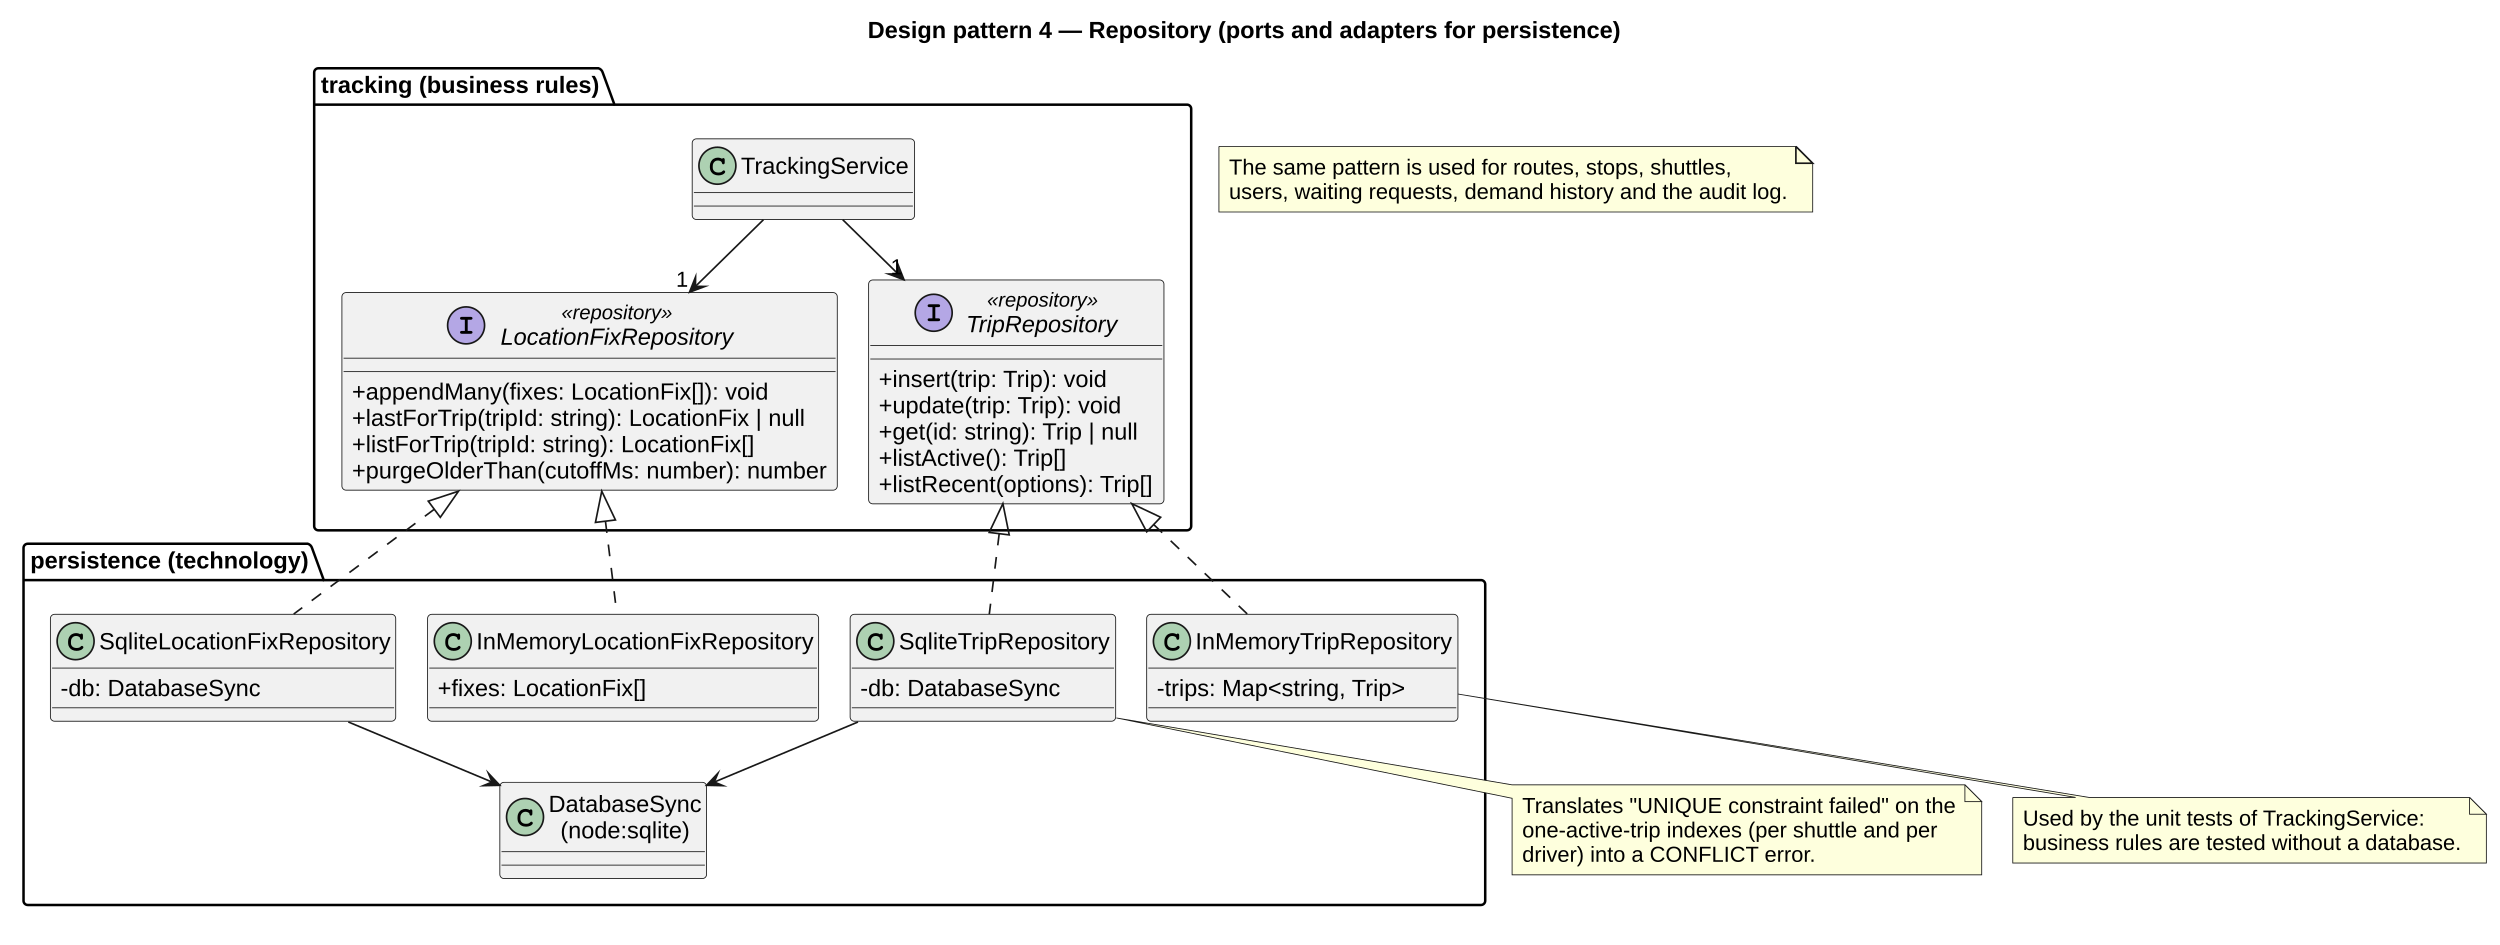
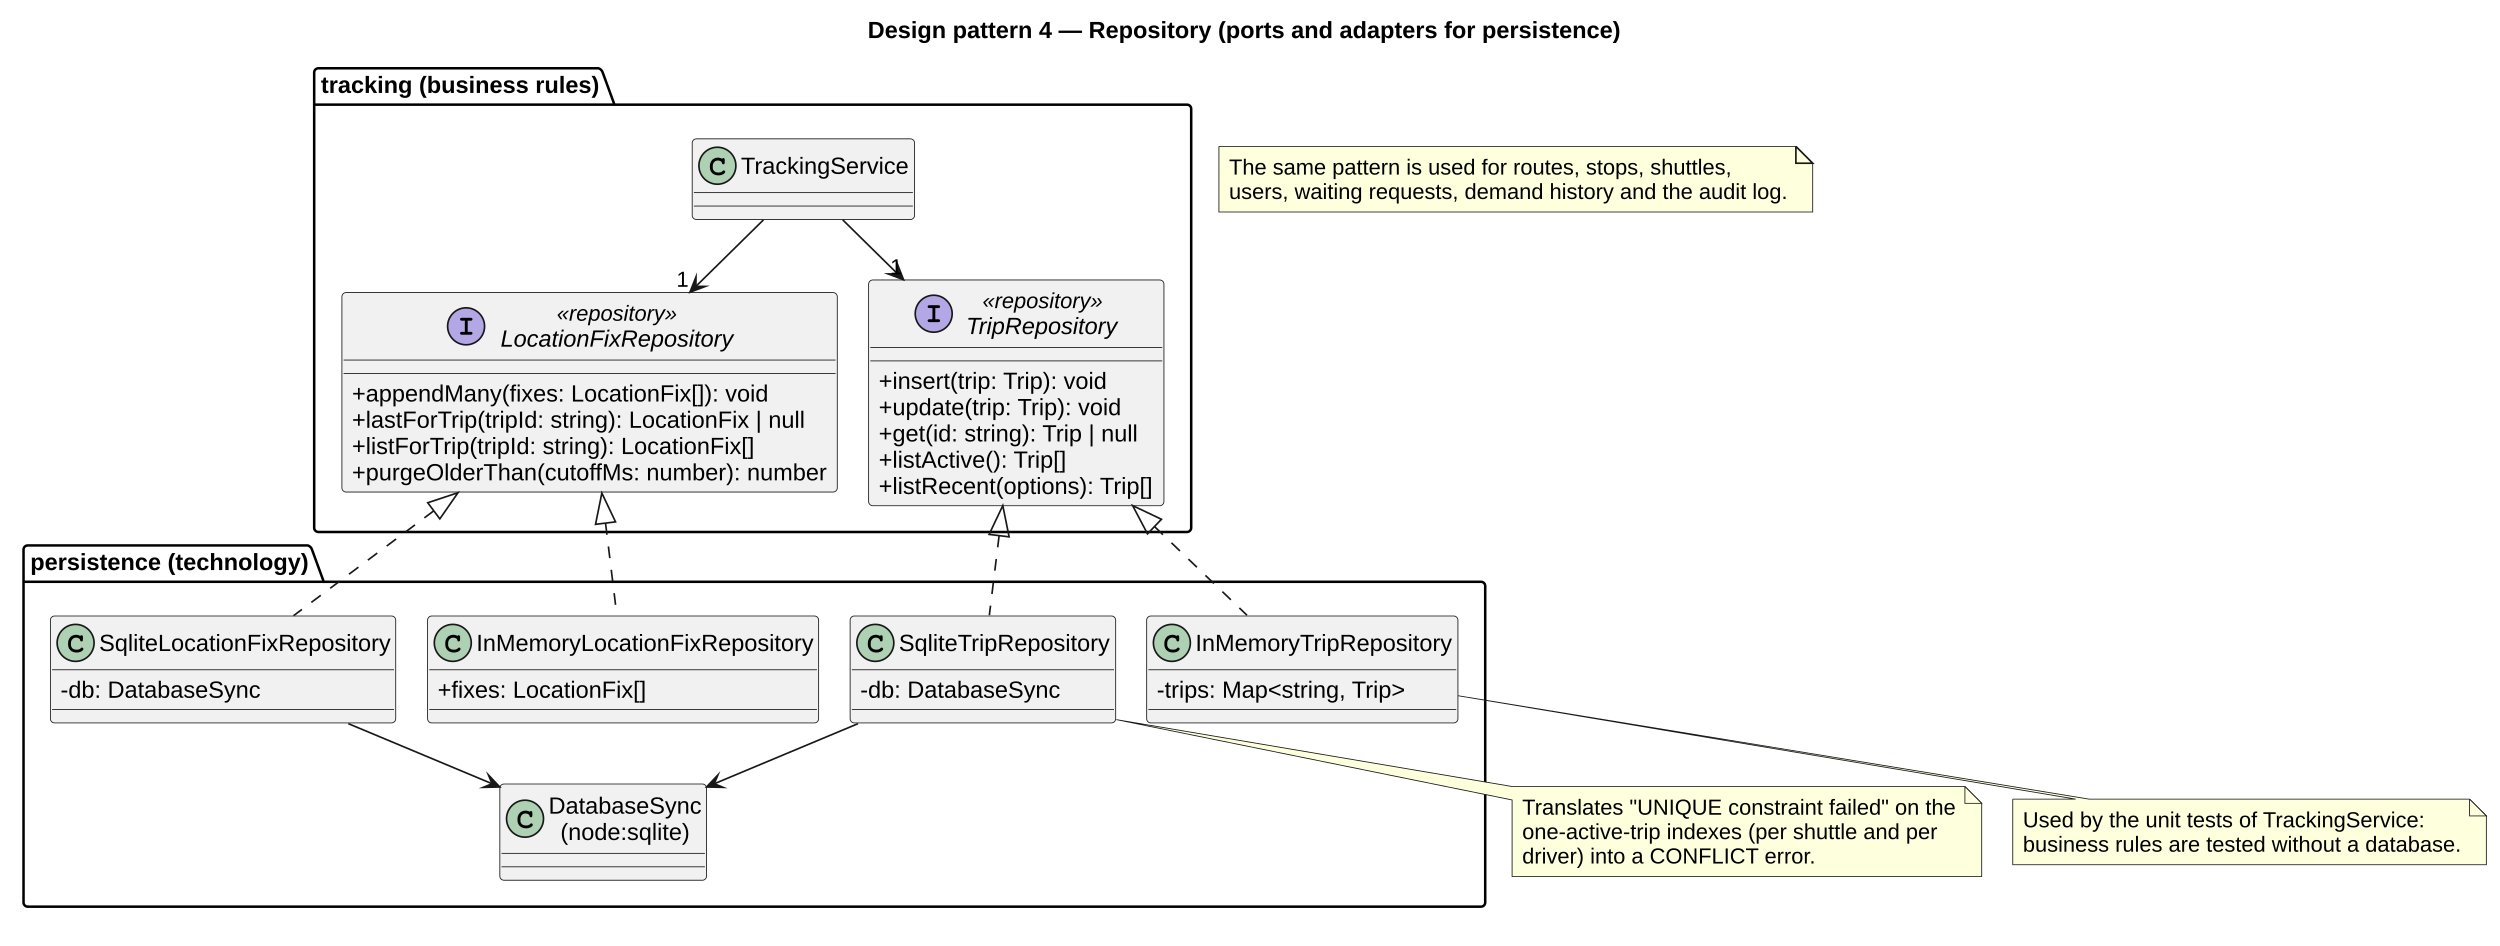
- <svg xmlns="http://www.w3.org/2000/svg" version="1.1" data-diagram-type="CLASS" style="width:1488px;height:562px;background:#FFFFFF;" width="1488px" height="562px" viewBox="0 0 1488 562" zoomAndPan="magnify" preserveAspectRatio="none" contentStyleType="text/css">
+ <svg xmlns="http://www.w3.org/2000/svg" version="1.1" data-diagram-type="CLASS" style="width:1488px;height:563px;background:#FFFFFF;" width="1488px" height="563px" viewBox="0 0 1488 563" zoomAndPan="magnify" preserveAspectRatio="none" contentStyleType="text/css">
  <defs />
  <g font-family="sans-serif" lengthAdjust="spacing">
-     <g class="title" data-source-line="5">
+     <g class="title" data-source-line="6">
      <text x="516.452" y="22.674" fill="#000" font-size="14" textLength="448.096" font-weight="700" font-family="Arial">Design pattern 4 — Repository (ports and adapters for persistence)</text>
    </g>
-     <g class="cluster" data-qualified-name="tracking .business rules." id="ent0001" data-source-line="7">
-       <path d="M189.5,40.641 L356.217,40.641 A3.75,3.75 0 0 1 358.717,43.141 L365.717,62.281 L706.5,62.281 A2.5,2.5 0 0 1 709,64.781 L709,313.141 A2.5,2.5 0 0 1 706.5,315.641 L189.5,315.641 A2.5,2.5 0 0 1 187,313.141 L187,43.141 A2.5,2.5 0 0 1 189.5,40.641" style="stroke:#000;stroke-width:1.5;" fill="none" />
+     <g class="cluster" data-qualified-name="tracking .business rules." id="ent0001" data-source-line="8">
+       <path d="M189.5,40.641 L356.217,40.641 A3.75,3.75 0 0 1 358.717,43.141 L365.717,62.281 L706.5,62.281 A2.5,2.5 0 0 1 709,64.781 L709,314.141 A2.5,2.5 0 0 1 706.5,316.641 L189.5,316.641 A2.5,2.5 0 0 1 187,314.141 L187,43.141 A2.5,2.5 0 0 1 189.5,40.641" style="stroke:#000;stroke-width:1.5;" fill="none" />
      <line x1="187" y1="62.281" x2="365.717" y2="62.281" style="stroke:#000;stroke-width:1.5;" />
      <text x="191" y="55.314" fill="#000" font-size="14" textLength="165.717" font-weight="700" font-family="Arial">tracking (business rules)</text>
    </g>
-     <g class="cluster" data-qualified-name="persistence .technology." id="ent0005" data-source-line="24">
-       <path d="M16.5,323.641 L183.203,323.641 A3.75,3.75 0 0 1 185.703,326.141 L192.703,345.281 L881.5,345.281 A2.5,2.5 0 0 1 884,347.781 L884,536.141 A2.5,2.5 0 0 1 881.5,538.641 L16.5,538.641 A2.5,2.5 0 0 1 14,536.141 L14,326.141 A2.5,2.5 0 0 1 16.5,323.641" style="stroke:#000;stroke-width:1.5;" fill="none" />
-       <line x1="14" y1="345.281" x2="192.703" y2="345.281" style="stroke:#000;stroke-width:1.5;" />
-       <text x="18" y="338.314" fill="#000" font-size="14" textLength="165.703" font-weight="700" font-family="Arial">persistence (technology)</text>
+     <g class="cluster" data-qualified-name="persistence .technology." id="ent0005" data-source-line="25">
+       <path d="M16.5,324.641 L183.203,324.641 A3.75,3.75 0 0 1 185.703,327.141 L192.703,346.281 L881.5,346.281 A2.5,2.5 0 0 1 884,348.781 L884,537.141 A2.5,2.5 0 0 1 881.5,539.641 L16.5,539.641 A2.5,2.5 0 0 1 14,537.141 L14,327.141 A2.5,2.5 0 0 1 16.5,324.641" style="stroke:#000;stroke-width:1.5;" fill="none" />
+       <line x1="14" y1="346.281" x2="192.703" y2="346.281" style="stroke:#000;stroke-width:1.5;" />
+       <text x="18" y="339.314" fill="#000" font-size="14" textLength="165.703" font-weight="700" font-family="Arial">persistence (technology)</text>
    </g>
-     <g class="entity" data-qualified-name="GMN19" id="ent0020" data-source-line="50">
-       <path d="M1198,474.641 L1198,513.688 A0,0 0 0 0 1198,513.688 L1479.882,513.688 A0,0 0 0 0 1479.882,513.688 L1479.882,484.641 L1469.882,474.641 L1243.405,474.641 L867.583,413.057 L1235.405,474.641 L1198,474.641 A0,0 0 0 0 1198,474.641" style="stroke:#181818;stroke-width:0.5;" fill="#FEFFDD" />
-       <path d="M1469.882,474.641 L1469.882,484.641 L1479.882,484.641 L1469.882,474.641" style="stroke:#181818;stroke-width:0.5;" fill="#FEFFDD" />
-       <text x="1204" y="491.409" fill="#000" font-size="13" textLength="239.884" font-family="Arial">Used by the unit tests of TrackingService:</text>
-       <text x="1204" y="505.933" fill="#000" font-size="13" textLength="260.882" font-family="Arial">business rules are tested without a database.</text>
+     <g class="entity" data-qualified-name="GMN19" id="ent0020" data-source-line="51">
+       <path d="M1198,475.641 L1198,514.688 A0,0 0 0 0 1198,514.688 L1479.882,514.688 A0,0 0 0 0 1479.882,514.688 L1479.882,485.641 L1469.882,475.641 L1243.405,475.641 L867.583,414.057 L1235.405,475.641 L1198,475.641 A0,0 0 0 0 1198,475.641" style="stroke:#181818;stroke-width:0.5;" fill="#FEFFDD" />
+       <path d="M1469.882,475.641 L1469.882,485.641 L1479.882,485.641 L1469.882,475.641" style="stroke:#181818;stroke-width:0.5;" fill="#FEFFDD" />
+       <text x="1204" y="492.409" fill="#000" font-size="13" textLength="239.884" font-family="Arial">Used by the unit tests of TrackingService:</text>
+       <text x="1204" y="506.933" fill="#000" font-size="13" textLength="260.882" font-family="Arial">business rules are tested without a database.</text>
    </g>
-     <g class="entity" data-qualified-name="GMN22" id="ent0023" data-source-line="54">
-       <path d="M900,467.141 L900,467.141 L664.435,427.315 L900,475.141 L900,520.711 A0,0 0 0 0 900,520.711 L1179.508,520.711 A0,0 0 0 0 1179.508,520.711 L1179.508,477.141 L1169.508,467.141 L900,467.141 A0,0 0 0 0 900,467.141" style="stroke:#181818;stroke-width:0.5;" fill="#FEFFDD" />
-       <path d="M1169.508,467.141 L1169.508,477.141 L1179.508,477.141 L1169.508,467.141" style="stroke:#181818;stroke-width:0.5;" fill="#FEFFDD" />
-       <text x="906" y="483.909" fill="#000" font-size="13" textLength="258.508" font-family="Arial">Translates "UNIQUE constraint failed" on the</text>
-       <text x="906" y="498.433" fill="#000" font-size="13" textLength="247.133" font-family="Arial">one-active-trip indexes (per shuttle and per</text>
-       <text x="906" y="512.956" fill="#000" font-size="13" textLength="175.532" font-family="Arial">driver) into a CONFLICT error.</text>
+     <g class="entity" data-qualified-name="GMN22" id="ent0023" data-source-line="55">
+       <path d="M900,468.141 L900,468.141 L664.435,428.315 L900,476.141 L900,521.711 A0,0 0 0 0 900,521.711 L1179.508,521.711 A0,0 0 0 0 1179.508,521.711 L1179.508,478.141 L1169.508,468.141 L900,468.141 A0,0 0 0 0 900,468.141" style="stroke:#181818;stroke-width:0.5;" fill="#FEFFDD" />
+       <path d="M1169.508,468.141 L1169.508,478.141 L1179.508,478.141 L1169.508,468.141" style="stroke:#181818;stroke-width:0.5;" fill="#FEFFDD" />
+       <text x="906" y="484.909" fill="#000" font-size="13" textLength="258.508" font-family="Arial">Translates "UNIQUE constraint failed" on the</text>
+       <text x="906" y="499.433" fill="#000" font-size="13" textLength="247.133" font-family="Arial">one-active-trip indexes (per shuttle and per</text>
+       <text x="906" y="513.956" fill="#000" font-size="13" textLength="175.532" font-family="Arial">driver) into a CONFLICT error.</text>
    </g>
-     <g class="entity" data-qualified-name="N1" id="ent0025" data-source-line="58">
+     <g class="entity" data-qualified-name="N1" id="ent0025" data-source-line="59">
      <path d="M725.5,87.141 L725.5,126.188 L1078.914,126.188 L1078.914,97.141 L1068.914,87.141 L725.5,87.141" style="stroke:#181818;stroke-width:0.5;" fill="#FEFFDD" />
      <path d="M1068.914,87.141 L1068.914,97.141 L1078.914,97.141 L1068.914,87.141" style="stroke:#181818;stroke-width:1;" fill="#FEFFDD" />
      <text x="731.5" y="103.909" fill="#000" font-size="13" textLength="299.146" font-family="Arial">The same pattern is used for routes, stops, shuttles,</text>
      <text x="731.5" y="118.433" fill="#000" font-size="13" textLength="332.414" font-family="Arial">users, waiting requests, demand history and the audit log.</text>
    </g>
-     <g class="entity" data-qualified-name="tracking .business rules..TrackingService" id="ent0002" data-source-line="8">
+     <g class="entity" data-qualified-name="tracking .business rules..TrackingService" id="ent0002" data-source-line="9">
      <rect x="412" y="82.641" width="132.365" height="48" fill="#F1F1F1" style="stroke:#181818;stroke-width:0.5;" rx="2.5" ry="2.5" />
      <ellipse cx="427" cy="98.641" rx="11" ry="11" fill="#ADD1B2" style="stroke:#181818;stroke-width:1;" />
      <path d="M429.766,94.516 Q429.922,94.297 430.109,94.188 Q430.297,94.078 430.516,94.078 Q430.891,94.078 431.125,94.344 Q431.359,94.594 431.359,95.203 L431.359,96.656 Q431.359,97.266 431.125,97.531 Q430.891,97.797 430.516,97.797 Q430.172,97.797 429.969,97.594 Q429.766,97.406 429.656,96.891 Q429.609,96.531 429.422,96.344 Q429.094,95.969 428.484,95.75 Q427.875,95.531 427.25,95.531 Q426.484,95.531 425.844,95.859 Q425.219,96.188 424.719,96.938 Q424.234,97.688 424.234,98.719 L424.234,99.813 Q424.234,101.047 425.125,101.875 Q426.016,102.688 427.609,102.688 Q428.547,102.688 429.203,102.438 Q429.594,102.281 430.016,101.844 Q430.281,101.578 430.422,101.5 Q430.578,101.422 430.781,101.422 Q431.109,101.422 431.359,101.688 Q431.625,101.938 431.625,102.281 Q431.625,102.625 431.281,103.031 Q430.781,103.609 429.984,103.938 Q428.906,104.391 427.609,104.391 Q426.094,104.391 424.891,103.766 Q423.906,103.266 423.219,102.203 Q422.531,101.125 422.531,99.844 L422.531,98.688 Q422.531,97.359 423.141,96.219 Q423.766,95.063 424.859,94.453 Q425.953,93.828 427.188,93.828 Q427.922,93.828 428.563,94 Q429.219,94.156 429.766,94.516 Z " fill="#000" />
      <text x="441" y="103.494" fill="#000" font-size="14" textLength="100.365" font-family="Arial">TrackingService</text>
      <line x1="413" y1="114.641" x2="543.365" y2="114.641" style="stroke:#181818;stroke-width:0.5;" />
      <line x1="413" y1="122.641" x2="543.365" y2="122.641" style="stroke:#181818;stroke-width:0.5;" />
    </g>
-     <g class="entity" data-qualified-name="tracking .business rules..TripRepository" id="ent0003" data-source-line="9">
-       <rect x="517" y="166.641" width="175.782" height="133.25" fill="#F1F1F1" style="stroke:#181818;stroke-width:0.5;" rx="2.5" ry="2.5" />
-       <ellipse cx="555.74" cy="186.164" rx="11" ry="11" fill="#B4A7E5" style="stroke:#181818;stroke-width:1;" />
-       <path d="M556.693,182.805 L556.693,189.461 L558.412,189.461 Q559.021,189.461 559.287,189.695 Q559.552,189.93 559.552,190.32 Q559.552,190.695 559.287,190.93 Q559.021,191.164 558.412,191.164 L553.271,191.164 Q552.662,191.164 552.396,190.93 Q552.13,190.695 552.13,190.305 Q552.13,189.93 552.396,189.695 Q552.662,189.461 553.271,189.461 L554.99,189.461 L554.99,182.805 L553.271,182.805 Q552.662,182.805 552.396,182.57 Q552.13,182.336 552.13,181.945 Q552.13,181.57 552.396,181.336 Q552.662,181.102 553.271,181.102 L558.412,181.102 Q559.021,181.102 559.287,181.336 Q559.552,181.57 559.552,181.945 Q559.552,182.336 559.287,182.57 Q559.021,182.805 558.412,182.805 L556.693,182.805 Z " fill="#000" />
-       <text x="587.511" y="182.504" fill="#000" font-size="12" textLength="66.035" font-style="italic" font-family="Arial">«repository»</text>
-       <text x="575.015" y="197.721" fill="#000" font-size="14" textLength="91.027" font-style="italic" font-family="Arial">TripRepository</text>
-       <line x1="518" y1="205.688" x2="691.782" y2="205.688" style="stroke:#181818;stroke-width:0.5;" />
-       <line x1="518" y1="213.688" x2="691.782" y2="213.688" style="stroke:#181818;stroke-width:0.5;" />
-       <text x="523" y="230.361" fill="#000" font-size="14" textLength="136.534" font-family="Arial">+insert(trip: Trip): void</text>
-       <text x="523" y="246.002" fill="#000" font-size="14" textLength="145.12" font-family="Arial">+update(trip: Trip): void</text>
-       <text x="523" y="261.643" fill="#000" font-size="14" textLength="154.971" font-family="Arial">+get(id: string): Trip | null</text>
-       <text x="523" y="277.283" fill="#000" font-size="14" textLength="112.403" font-family="Arial">+listActive(): Trip[]</text>
-       <text x="523" y="292.924" fill="#000" font-size="14" textLength="163.782" font-family="Arial">+listRecent(options): Trip[]</text>
+     <g class="entity" data-qualified-name="tracking .business rules..TripRepository" id="ent0003" data-source-line="10">
+       <rect x="517" y="166.641" width="175.782" height="134.367" fill="#F1F1F1" style="stroke:#181818;stroke-width:0.5;" rx="2.5" ry="2.5" />
+       <ellipse cx="555.74" cy="186.723" rx="11" ry="11" fill="#B4A7E5" style="stroke:#181818;stroke-width:1;" />
+       <path d="M556.693,183.363 L556.693,190.02 L558.412,190.02 Q559.021,190.02 559.287,190.254 Q559.552,190.488 559.552,190.879 Q559.552,191.254 559.287,191.488 Q559.021,191.723 558.412,191.723 L553.271,191.723 Q552.662,191.723 552.396,191.488 Q552.13,191.254 552.13,190.863 Q552.13,190.488 552.396,190.254 Q552.662,190.02 553.271,190.02 L554.99,190.02 L554.99,183.363 L553.271,183.363 Q552.662,183.363 552.396,183.129 Q552.13,182.895 552.13,182.504 Q552.13,182.129 552.396,181.895 Q552.662,181.66 553.271,181.66 L558.412,181.66 Q559.021,181.66 559.287,181.895 Q559.552,182.129 559.552,182.504 Q559.552,182.895 559.287,183.129 Q559.021,183.363 558.412,183.363 L556.693,183.363 Z " fill="#000" />
+       <text x="584.76" y="183.409" fill="#000" font-size="13" textLength="71.538" font-style="italic" font-family="Arial">«repository»</text>
+       <text x="575.015" y="198.838" fill="#000" font-size="14" textLength="91.027" font-style="italic" font-family="Arial">TripRepository</text>
+       <line x1="518" y1="206.805" x2="691.782" y2="206.805" style="stroke:#181818;stroke-width:0.5;" />
+       <line x1="518" y1="214.805" x2="691.782" y2="214.805" style="stroke:#181818;stroke-width:0.5;" />
+       <text x="523" y="231.479" fill="#000" font-size="14" textLength="136.534" font-family="Arial">+insert(trip: Trip): void</text>
+       <text x="523" y="247.119" fill="#000" font-size="14" textLength="145.12" font-family="Arial">+update(trip: Trip): void</text>
+       <text x="523" y="262.76" fill="#000" font-size="14" textLength="154.971" font-family="Arial">+get(id: string): Trip | null</text>
+       <text x="523" y="278.4" fill="#000" font-size="14" textLength="112.403" font-family="Arial">+listActive(): Trip[]</text>
+       <text x="523" y="294.041" fill="#000" font-size="14" textLength="163.782" font-family="Arial">+listRecent(options): Trip[]</text>
    </g>
-     <g class="entity" data-qualified-name="tracking .business rules..LocationFixRepository" id="ent0004" data-source-line="16">
-       <rect x="203.5" y="174.141" width="294.851" height="117.609" fill="#F1F1F1" style="stroke:#181818;stroke-width:0.5;" rx="2.5" ry="2.5" />
-       <ellipse cx="277.42" cy="193.664" rx="11" ry="11" fill="#B4A7E5" style="stroke:#181818;stroke-width:1;" />
-       <path d="M278.374,190.305 L278.374,196.961 L280.092,196.961 Q280.702,196.961 280.967,197.195 Q281.233,197.43 281.233,197.82 Q281.233,198.195 280.967,198.43 Q280.702,198.664 280.092,198.664 L274.952,198.664 Q274.342,198.664 274.077,198.43 Q273.811,198.195 273.811,197.805 Q273.811,197.43 274.077,197.195 Q274.342,196.961 274.952,196.961 L276.67,196.961 L276.67,190.305 L274.952,190.305 Q274.342,190.305 274.077,190.07 Q273.811,189.836 273.811,189.445 Q273.811,189.07 274.077,188.836 Q274.342,188.602 274.952,188.602 L280.092,188.602 Q280.702,188.602 280.967,188.836 Q281.233,189.07 281.233,189.445 Q281.233,189.836 280.967,190.07 Q280.702,190.305 280.092,190.305 L278.374,190.305 Z " fill="#000" />
-       <text x="334.158" y="190.004" fill="#000" font-size="12" textLength="66.035" font-style="italic" font-family="Arial">«repository»</text>
-       <text x="297.92" y="205.221" fill="#000" font-size="14" textLength="138.51" font-style="italic" font-family="Arial">LocationFixRepository</text>
-       <line x1="204.5" y1="213.188" x2="497.351" y2="213.188" style="stroke:#181818;stroke-width:0.5;" />
-       <line x1="204.5" y1="221.188" x2="497.351" y2="221.188" style="stroke:#181818;stroke-width:0.5;" />
-       <text x="209.5" y="237.861" fill="#000" font-size="14" textLength="247.851" font-family="Arial">+appendMany(fixes: LocationFix[]): void</text>
-       <text x="209.5" y="253.502" fill="#000" font-size="14" textLength="270.115" font-family="Arial">+lastForTrip(tripId: string): LocationFix | null</text>
-       <text x="209.5" y="269.143" fill="#000" font-size="14" textLength="240.01" font-family="Arial">+listForTrip(tripId: string): LocationFix[]</text>
-       <text x="209.5" y="284.783" fill="#000" font-size="14" textLength="282.851" font-family="Arial">+purgeOlderThan(cutoffMs: number): number</text>
+     <g class="entity" data-qualified-name="tracking .business rules..LocationFixRepository" id="ent0004" data-source-line="17">
+       <rect x="203.5" y="174.141" width="294.851" height="118.727" fill="#F1F1F1" style="stroke:#181818;stroke-width:0.5;" rx="2.5" ry="2.5" />
+       <ellipse cx="277.42" cy="194.223" rx="11" ry="11" fill="#B4A7E5" style="stroke:#181818;stroke-width:1;" />
+       <path d="M278.374,190.863 L278.374,197.52 L280.092,197.52 Q280.702,197.52 280.967,197.754 Q281.233,197.988 281.233,198.379 Q281.233,198.754 280.967,198.988 Q280.702,199.223 280.092,199.223 L274.952,199.223 Q274.342,199.223 274.077,198.988 Q273.811,198.754 273.811,198.363 Q273.811,197.988 274.077,197.754 Q274.342,197.52 274.952,197.52 L276.67,197.52 L276.67,190.863 L274.952,190.863 Q274.342,190.863 274.077,190.629 Q273.811,190.395 273.811,190.004 Q273.811,189.629 274.077,189.395 Q274.342,189.16 274.952,189.16 L280.092,189.16 Q280.702,189.16 280.967,189.395 Q281.233,189.629 281.233,190.004 Q281.233,190.395 280.967,190.629 Q280.702,190.863 280.092,190.863 L278.374,190.863 Z " fill="#000" />
+       <text x="331.406" y="190.909" fill="#000" font-size="13" textLength="71.538" font-style="italic" font-family="Arial">«repository»</text>
+       <text x="297.92" y="206.338" fill="#000" font-size="14" textLength="138.51" font-style="italic" font-family="Arial">LocationFixRepository</text>
+       <line x1="204.5" y1="214.305" x2="497.351" y2="214.305" style="stroke:#181818;stroke-width:0.5;" />
+       <line x1="204.5" y1="222.305" x2="497.351" y2="222.305" style="stroke:#181818;stroke-width:0.5;" />
+       <text x="209.5" y="238.979" fill="#000" font-size="14" textLength="247.851" font-family="Arial">+appendMany(fixes: LocationFix[]): void</text>
+       <text x="209.5" y="254.619" fill="#000" font-size="14" textLength="270.115" font-family="Arial">+lastForTrip(tripId: string): LocationFix | null</text>
+       <text x="209.5" y="270.26" fill="#000" font-size="14" textLength="240.01" font-family="Arial">+listForTrip(tripId: string): LocationFix[]</text>
+       <text x="209.5" y="285.9" fill="#000" font-size="14" textLength="282.851" font-family="Arial">+purgeOlderThan(cutoffMs: number): number</text>
    </g>
-     <g class="entity" data-qualified-name="persistence .technology..SqliteTripRepository" id="ent0006" data-source-line="25">
-       <rect x="506" y="365.641" width="158.048" height="63.641" fill="#F1F1F1" style="stroke:#181818;stroke-width:0.5;" rx="2.5" ry="2.5" />
-       <ellipse cx="521" cy="381.641" rx="11" ry="11" fill="#ADD1B2" style="stroke:#181818;stroke-width:1;" />
-       <path d="M523.766,377.516 Q523.922,377.297 524.109,377.188 Q524.297,377.078 524.516,377.078 Q524.891,377.078 525.125,377.344 Q525.359,377.594 525.359,378.203 L525.359,379.656 Q525.359,380.266 525.125,380.531 Q524.891,380.797 524.516,380.797 Q524.172,380.797 523.969,380.594 Q523.766,380.406 523.656,379.891 Q523.609,379.531 523.422,379.344 Q523.094,378.969 522.484,378.75 Q521.875,378.531 521.25,378.531 Q520.484,378.531 519.844,378.859 Q519.219,379.188 518.719,379.938 Q518.234,380.688 518.234,381.719 L518.234,382.813 Q518.234,384.047 519.125,384.875 Q520.016,385.688 521.609,385.688 Q522.547,385.688 523.203,385.438 Q523.594,385.281 524.016,384.844 Q524.281,384.578 524.422,384.5 Q524.578,384.422 524.781,384.422 Q525.109,384.422 525.359,384.688 Q525.625,384.938 525.625,385.281 Q525.625,385.625 525.281,386.031 Q524.781,386.609 523.984,386.938 Q522.906,387.391 521.609,387.391 Q520.094,387.391 518.891,386.766 Q517.906,386.266 517.219,385.203 Q516.531,384.125 516.531,382.844 L516.531,381.688 Q516.531,380.359 517.141,379.219 Q517.766,378.063 518.859,377.453 Q519.953,376.828 521.188,376.828 Q521.922,376.828 522.563,377 Q523.219,377.156 523.766,377.516 Z " fill="#000" />
-       <text x="535" y="386.494" fill="#000" font-size="14" textLength="126.048" font-family="Arial">SqliteTripRepository</text>
-       <line x1="507" y1="397.641" x2="663.048" y2="397.641" style="stroke:#181818;stroke-width:0.5;" />
-       <text x="512" y="414.314" fill="#000" font-size="14" textLength="119.068" font-family="Arial">-db: DatabaseSync</text>
-       <line x1="507" y1="421.281" x2="663.048" y2="421.281" style="stroke:#181818;stroke-width:0.5;" />
+     <g class="entity" data-qualified-name="persistence .technology..SqliteTripRepository" id="ent0006" data-source-line="26">
+       <rect x="506" y="366.641" width="158.048" height="63.641" fill="#F1F1F1" style="stroke:#181818;stroke-width:0.5;" rx="2.5" ry="2.5" />
+       <ellipse cx="521" cy="382.641" rx="11" ry="11" fill="#ADD1B2" style="stroke:#181818;stroke-width:1;" />
+       <path d="M523.766,378.516 Q523.922,378.297 524.109,378.188 Q524.297,378.078 524.516,378.078 Q524.891,378.078 525.125,378.344 Q525.359,378.594 525.359,379.203 L525.359,380.656 Q525.359,381.266 525.125,381.531 Q524.891,381.797 524.516,381.797 Q524.172,381.797 523.969,381.594 Q523.766,381.406 523.656,380.891 Q523.609,380.531 523.422,380.344 Q523.094,379.969 522.484,379.75 Q521.875,379.531 521.25,379.531 Q520.484,379.531 519.844,379.859 Q519.219,380.188 518.719,380.938 Q518.234,381.688 518.234,382.719 L518.234,383.813 Q518.234,385.047 519.125,385.875 Q520.016,386.688 521.609,386.688 Q522.547,386.688 523.203,386.438 Q523.594,386.281 524.016,385.844 Q524.281,385.578 524.422,385.5 Q524.578,385.422 524.781,385.422 Q525.109,385.422 525.359,385.688 Q525.625,385.938 525.625,386.281 Q525.625,386.625 525.281,387.031 Q524.781,387.609 523.984,387.938 Q522.906,388.391 521.609,388.391 Q520.094,388.391 518.891,387.766 Q517.906,387.266 517.219,386.203 Q516.531,385.125 516.531,383.844 L516.531,382.688 Q516.531,381.359 517.141,380.219 Q517.766,379.063 518.859,378.453 Q519.953,377.828 521.188,377.828 Q521.922,377.828 522.563,378 Q523.219,378.156 523.766,378.516 Z " fill="#000" />
+       <text x="535" y="387.494" fill="#000" font-size="14" textLength="126.048" font-family="Arial">SqliteTripRepository</text>
+       <line x1="507" y1="398.641" x2="663.048" y2="398.641" style="stroke:#181818;stroke-width:0.5;" />
+       <text x="512" y="415.314" fill="#000" font-size="14" textLength="119.068" font-family="Arial">-db: DatabaseSync</text>
+       <line x1="507" y1="422.281" x2="663.048" y2="422.281" style="stroke:#181818;stroke-width:0.5;" />
    </g>
-     <g class="entity" data-qualified-name="persistence .technology..SqliteLocationFixRepository" id="ent0007" data-source-line="28">
-       <rect x="30" y="365.641" width="205.53" height="63.641" fill="#F1F1F1" style="stroke:#181818;stroke-width:0.5;" rx="2.5" ry="2.5" />
-       <ellipse cx="45" cy="381.641" rx="11" ry="11" fill="#ADD1B2" style="stroke:#181818;stroke-width:1;" />
-       <path d="M47.766,377.516 Q47.922,377.297 48.109,377.188 Q48.297,377.078 48.516,377.078 Q48.891,377.078 49.125,377.344 Q49.359,377.594 49.359,378.203 L49.359,379.656 Q49.359,380.266 49.125,380.531 Q48.891,380.797 48.516,380.797 Q48.172,380.797 47.969,380.594 Q47.766,380.406 47.656,379.891 Q47.609,379.531 47.422,379.344 Q47.094,378.969 46.484,378.75 Q45.875,378.531 45.25,378.531 Q44.484,378.531 43.844,378.859 Q43.219,379.188 42.719,379.938 Q42.234,380.688 42.234,381.719 L42.234,382.813 Q42.234,384.047 43.125,384.875 Q44.016,385.688 45.609,385.688 Q46.547,385.688 47.203,385.438 Q47.594,385.281 48.016,384.844 Q48.281,384.578 48.422,384.5 Q48.578,384.422 48.781,384.422 Q49.109,384.422 49.359,384.688 Q49.625,384.938 49.625,385.281 Q49.625,385.625 49.281,386.031 Q48.781,386.609 47.984,386.938 Q46.906,387.391 45.609,387.391 Q44.094,387.391 42.891,386.766 Q41.906,386.266 41.219,385.203 Q40.531,384.125 40.531,382.844 L40.531,381.688 Q40.531,380.359 41.141,379.219 Q41.766,378.063 42.859,377.453 Q43.953,376.828 45.188,376.828 Q45.922,376.828 46.563,377 Q47.219,377.156 47.766,377.516 Z " fill="#000" />
-       <text x="59" y="386.494" fill="#000" font-size="14" textLength="173.53" font-family="Arial">SqliteLocationFixRepository</text>
-       <line x1="31" y1="397.641" x2="234.53" y2="397.641" style="stroke:#181818;stroke-width:0.5;" />
-       <text x="36" y="414.314" fill="#000" font-size="14" textLength="119.068" font-family="Arial">-db: DatabaseSync</text>
-       <line x1="31" y1="421.281" x2="234.53" y2="421.281" style="stroke:#181818;stroke-width:0.5;" />
+     <g class="entity" data-qualified-name="persistence .technology..SqliteLocationFixRepository" id="ent0007" data-source-line="29">
+       <rect x="30" y="366.641" width="205.53" height="63.641" fill="#F1F1F1" style="stroke:#181818;stroke-width:0.5;" rx="2.5" ry="2.5" />
+       <ellipse cx="45" cy="382.641" rx="11" ry="11" fill="#ADD1B2" style="stroke:#181818;stroke-width:1;" />
+       <path d="M47.766,378.516 Q47.922,378.297 48.109,378.188 Q48.297,378.078 48.516,378.078 Q48.891,378.078 49.125,378.344 Q49.359,378.594 49.359,379.203 L49.359,380.656 Q49.359,381.266 49.125,381.531 Q48.891,381.797 48.516,381.797 Q48.172,381.797 47.969,381.594 Q47.766,381.406 47.656,380.891 Q47.609,380.531 47.422,380.344 Q47.094,379.969 46.484,379.75 Q45.875,379.531 45.25,379.531 Q44.484,379.531 43.844,379.859 Q43.219,380.188 42.719,380.938 Q42.234,381.688 42.234,382.719 L42.234,383.813 Q42.234,385.047 43.125,385.875 Q44.016,386.688 45.609,386.688 Q46.547,386.688 47.203,386.438 Q47.594,386.281 48.016,385.844 Q48.281,385.578 48.422,385.5 Q48.578,385.422 48.781,385.422 Q49.109,385.422 49.359,385.688 Q49.625,385.938 49.625,386.281 Q49.625,386.625 49.281,387.031 Q48.781,387.609 47.984,387.938 Q46.906,388.391 45.609,388.391 Q44.094,388.391 42.891,387.766 Q41.906,387.266 41.219,386.203 Q40.531,385.125 40.531,383.844 L40.531,382.688 Q40.531,381.359 41.141,380.219 Q41.766,379.063 42.859,378.453 Q43.953,377.828 45.188,377.828 Q45.922,377.828 46.563,378 Q47.219,378.156 47.766,378.516 Z " fill="#000" />
+       <text x="59" y="387.494" fill="#000" font-size="14" textLength="173.53" font-family="Arial">SqliteLocationFixRepository</text>
+       <line x1="31" y1="398.641" x2="234.53" y2="398.641" style="stroke:#181818;stroke-width:0.5;" />
+       <text x="36" y="415.314" fill="#000" font-size="14" textLength="119.068" font-family="Arial">-db: DatabaseSync</text>
+       <line x1="31" y1="422.281" x2="234.53" y2="422.281" style="stroke:#181818;stroke-width:0.5;" />
    </g>
-     <g class="entity" data-qualified-name="persistence .technology..InMemoryTripRepository" id="ent0008" data-source-line="31">
-       <rect x="682.5" y="365.641" width="185.262" height="63.641" fill="#F1F1F1" style="stroke:#181818;stroke-width:0.5;" rx="2.5" ry="2.5" />
-       <ellipse cx="697.5" cy="381.641" rx="11" ry="11" fill="#ADD1B2" style="stroke:#181818;stroke-width:1;" />
-       <path d="M700.266,377.516 Q700.422,377.297 700.609,377.188 Q700.797,377.078 701.016,377.078 Q701.391,377.078 701.625,377.344 Q701.859,377.594 701.859,378.203 L701.859,379.656 Q701.859,380.266 701.625,380.531 Q701.391,380.797 701.016,380.797 Q700.672,380.797 700.469,380.594 Q700.266,380.406 700.156,379.891 Q700.109,379.531 699.922,379.344 Q699.594,378.969 698.984,378.75 Q698.375,378.531 697.75,378.531 Q696.984,378.531 696.344,378.859 Q695.719,379.188 695.219,379.938 Q694.734,380.688 694.734,381.719 L694.734,382.813 Q694.734,384.047 695.625,384.875 Q696.516,385.688 698.109,385.688 Q699.047,385.688 699.703,385.438 Q700.094,385.281 700.516,384.844 Q700.781,384.578 700.922,384.5 Q701.078,384.422 701.281,384.422 Q701.609,384.422 701.859,384.688 Q702.125,384.938 702.125,385.281 Q702.125,385.625 701.781,386.031 Q701.281,386.609 700.484,386.938 Q699.406,387.391 698.109,387.391 Q696.594,387.391 695.391,386.766 Q694.406,386.266 693.719,385.203 Q693.031,384.125 693.031,382.844 L693.031,381.688 Q693.031,380.359 693.641,379.219 Q694.266,378.063 695.359,377.453 Q696.453,376.828 697.688,376.828 Q698.422,376.828 699.063,377 Q699.719,377.156 700.266,377.516 Z " fill="#000" />
-       <text x="711.5" y="386.494" fill="#000" font-size="14" textLength="153.262" font-family="Arial">InMemoryTripRepository</text>
-       <line x1="683.5" y1="397.641" x2="866.762" y2="397.641" style="stroke:#181818;stroke-width:0.5;" />
-       <text x="688.5" y="414.314" fill="#000" font-size="14" textLength="148.6" font-family="Arial">-trips: Map&lt;string, Trip&gt;</text>
-       <line x1="683.5" y1="421.281" x2="866.762" y2="421.281" style="stroke:#181818;stroke-width:0.5;" />
+     <g class="entity" data-qualified-name="persistence .technology..InMemoryTripRepository" id="ent0008" data-source-line="32">
+       <rect x="682.5" y="366.641" width="185.262" height="63.641" fill="#F1F1F1" style="stroke:#181818;stroke-width:0.5;" rx="2.5" ry="2.5" />
+       <ellipse cx="697.5" cy="382.641" rx="11" ry="11" fill="#ADD1B2" style="stroke:#181818;stroke-width:1;" />
+       <path d="M700.266,378.516 Q700.422,378.297 700.609,378.188 Q700.797,378.078 701.016,378.078 Q701.391,378.078 701.625,378.344 Q701.859,378.594 701.859,379.203 L701.859,380.656 Q701.859,381.266 701.625,381.531 Q701.391,381.797 701.016,381.797 Q700.672,381.797 700.469,381.594 Q700.266,381.406 700.156,380.891 Q700.109,380.531 699.922,380.344 Q699.594,379.969 698.984,379.75 Q698.375,379.531 697.75,379.531 Q696.984,379.531 696.344,379.859 Q695.719,380.188 695.219,380.938 Q694.734,381.688 694.734,382.719 L694.734,383.813 Q694.734,385.047 695.625,385.875 Q696.516,386.688 698.109,386.688 Q699.047,386.688 699.703,386.438 Q700.094,386.281 700.516,385.844 Q700.781,385.578 700.922,385.5 Q701.078,385.422 701.281,385.422 Q701.609,385.422 701.859,385.688 Q702.125,385.938 702.125,386.281 Q702.125,386.625 701.781,387.031 Q701.281,387.609 700.484,387.938 Q699.406,388.391 698.109,388.391 Q696.594,388.391 695.391,387.766 Q694.406,387.266 693.719,386.203 Q693.031,385.125 693.031,383.844 L693.031,382.688 Q693.031,381.359 693.641,380.219 Q694.266,379.063 695.359,378.453 Q696.453,377.828 697.688,377.828 Q698.422,377.828 699.063,378 Q699.719,378.156 700.266,378.516 Z " fill="#000" />
+       <text x="711.5" y="387.494" fill="#000" font-size="14" textLength="153.262" font-family="Arial">InMemoryTripRepository</text>
+       <line x1="683.5" y1="398.641" x2="866.762" y2="398.641" style="stroke:#181818;stroke-width:0.5;" />
+       <text x="688.5" y="415.314" fill="#000" font-size="14" textLength="148.6" font-family="Arial">-trips: Map&lt;string, Trip&gt;</text>
+       <line x1="683.5" y1="422.281" x2="866.762" y2="422.281" style="stroke:#181818;stroke-width:0.5;" />
    </g>
-     <g class="entity" data-qualified-name="persistence .technology..InMemoryLocationFixRepository" id="ent0009" data-source-line="34">
-       <rect x="254.5" y="365.641" width="232.744" height="63.641" fill="#F1F1F1" style="stroke:#181818;stroke-width:0.5;" rx="2.5" ry="2.5" />
-       <ellipse cx="269.5" cy="381.641" rx="11" ry="11" fill="#ADD1B2" style="stroke:#181818;stroke-width:1;" />
-       <path d="M272.266,377.516 Q272.422,377.297 272.609,377.188 Q272.797,377.078 273.016,377.078 Q273.391,377.078 273.625,377.344 Q273.859,377.594 273.859,378.203 L273.859,379.656 Q273.859,380.266 273.625,380.531 Q273.391,380.797 273.016,380.797 Q272.672,380.797 272.469,380.594 Q272.266,380.406 272.156,379.891 Q272.109,379.531 271.922,379.344 Q271.594,378.969 270.984,378.75 Q270.375,378.531 269.75,378.531 Q268.984,378.531 268.344,378.859 Q267.719,379.188 267.219,379.938 Q266.734,380.688 266.734,381.719 L266.734,382.813 Q266.734,384.047 267.625,384.875 Q268.516,385.688 270.109,385.688 Q271.047,385.688 271.703,385.438 Q272.094,385.281 272.516,384.844 Q272.781,384.578 272.922,384.5 Q273.078,384.422 273.281,384.422 Q273.609,384.422 273.859,384.688 Q274.125,384.938 274.125,385.281 Q274.125,385.625 273.781,386.031 Q273.281,386.609 272.484,386.938 Q271.406,387.391 270.109,387.391 Q268.594,387.391 267.391,386.766 Q266.406,386.266 265.719,385.203 Q265.031,384.125 265.031,382.844 L265.031,381.688 Q265.031,380.359 265.641,379.219 Q266.266,378.063 267.359,377.453 Q268.453,376.828 269.688,376.828 Q270.422,376.828 271.063,377 Q271.719,377.156 272.266,377.516 Z " fill="#000" />
-       <text x="283.5" y="386.494" fill="#000" font-size="14" textLength="200.744" font-family="Arial">InMemoryLocationFixRepository</text>
-       <line x1="255.5" y1="397.641" x2="486.244" y2="397.641" style="stroke:#181818;stroke-width:0.5;" />
-       <text x="260.5" y="414.314" fill="#000" font-size="14" textLength="124.113" font-family="Arial">+fixes: LocationFix[]</text>
-       <line x1="255.5" y1="421.281" x2="486.244" y2="421.281" style="stroke:#181818;stroke-width:0.5;" />
+     <g class="entity" data-qualified-name="persistence .technology..InMemoryLocationFixRepository" id="ent0009" data-source-line="35">
+       <rect x="254.5" y="366.641" width="232.744" height="63.641" fill="#F1F1F1" style="stroke:#181818;stroke-width:0.5;" rx="2.5" ry="2.5" />
+       <ellipse cx="269.5" cy="382.641" rx="11" ry="11" fill="#ADD1B2" style="stroke:#181818;stroke-width:1;" />
+       <path d="M272.266,378.516 Q272.422,378.297 272.609,378.188 Q272.797,378.078 273.016,378.078 Q273.391,378.078 273.625,378.344 Q273.859,378.594 273.859,379.203 L273.859,380.656 Q273.859,381.266 273.625,381.531 Q273.391,381.797 273.016,381.797 Q272.672,381.797 272.469,381.594 Q272.266,381.406 272.156,380.891 Q272.109,380.531 271.922,380.344 Q271.594,379.969 270.984,379.75 Q270.375,379.531 269.75,379.531 Q268.984,379.531 268.344,379.859 Q267.719,380.188 267.219,380.938 Q266.734,381.688 266.734,382.719 L266.734,383.813 Q266.734,385.047 267.625,385.875 Q268.516,386.688 270.109,386.688 Q271.047,386.688 271.703,386.438 Q272.094,386.281 272.516,385.844 Q272.781,385.578 272.922,385.5 Q273.078,385.422 273.281,385.422 Q273.609,385.422 273.859,385.688 Q274.125,385.938 274.125,386.281 Q274.125,386.625 273.781,387.031 Q273.281,387.609 272.484,387.938 Q271.406,388.391 270.109,388.391 Q268.594,388.391 267.391,387.766 Q266.406,387.266 265.719,386.203 Q265.031,385.125 265.031,383.844 L265.031,382.688 Q265.031,381.359 265.641,380.219 Q266.266,379.063 267.359,378.453 Q268.453,377.828 269.688,377.828 Q270.422,377.828 271.063,378 Q271.719,378.156 272.266,378.516 Z " fill="#000" />
+       <text x="283.5" y="387.494" fill="#000" font-size="14" textLength="200.744" font-family="Arial">InMemoryLocationFixRepository</text>
+       <line x1="255.5" y1="398.641" x2="486.244" y2="398.641" style="stroke:#181818;stroke-width:0.5;" />
+       <text x="260.5" y="415.314" fill="#000" font-size="14" textLength="124.113" font-family="Arial">+fixes: LocationFix[]</text>
+       <line x1="255.5" y1="422.281" x2="486.244" y2="422.281" style="stroke:#181818;stroke-width:0.5;" />
    </g>
-     <g class="entity" data-qualified-name="persistence .technology..Sqlite" id="ent0010" data-source-line="37">
-       <rect x="297.5" y="465.641" width="123.055" height="57.281" fill="#F1F1F1" style="stroke:#181818;stroke-width:0.5;" rx="2.5" ry="2.5" />
-       <ellipse cx="312.5" cy="486.281" rx="11" ry="11" fill="#ADD1B2" style="stroke:#181818;stroke-width:1;" />
-       <path d="M315.266,482.156 Q315.422,481.938 315.609,481.828 Q315.797,481.719 316.016,481.719 Q316.391,481.719 316.625,481.984 Q316.859,482.234 316.859,482.844 L316.859,484.297 Q316.859,484.906 316.625,485.172 Q316.391,485.438 316.016,485.438 Q315.672,485.438 315.469,485.234 Q315.266,485.047 315.156,484.531 Q315.109,484.172 314.922,483.984 Q314.594,483.609 313.984,483.391 Q313.375,483.172 312.75,483.172 Q311.984,483.172 311.344,483.5 Q310.719,483.828 310.219,484.578 Q309.734,485.328 309.734,486.359 L309.734,487.453 Q309.734,488.688 310.625,489.516 Q311.516,490.328 313.109,490.328 Q314.047,490.328 314.703,490.078 Q315.094,489.922 315.516,489.484 Q315.781,489.219 315.922,489.141 Q316.078,489.063 316.281,489.063 Q316.609,489.063 316.859,489.328 Q317.125,489.578 317.125,489.922 Q317.125,490.266 316.781,490.672 Q316.281,491.25 315.484,491.578 Q314.406,492.031 313.109,492.031 Q311.594,492.031 310.391,491.406 Q309.406,490.906 308.719,489.844 Q308.031,488.766 308.031,487.484 L308.031,486.328 Q308.031,485 308.641,483.859 Q309.266,482.703 310.359,482.094 Q311.453,481.469 312.688,481.469 Q313.422,481.469 314.063,481.641 Q314.719,481.797 315.266,482.156 Z " fill="#000" />
-       <text x="326.5" y="483.314" fill="#000" font-size="14" textLength="91.055" font-family="Arial">DatabaseSync</text>
-       <text x="333.507" y="498.955" fill="#000" font-size="14" textLength="77.041" font-family="Arial">(node:sqlite)</text>
-       <line x1="298.5" y1="506.922" x2="419.555" y2="506.922" style="stroke:#181818;stroke-width:0.5;" />
-       <line x1="298.5" y1="514.922" x2="419.555" y2="514.922" style="stroke:#181818;stroke-width:0.5;" />
+     <g class="entity" data-qualified-name="persistence .technology..Sqlite" id="ent0010" data-source-line="38">
+       <rect x="297.5" y="466.641" width="123.055" height="57.281" fill="#F1F1F1" style="stroke:#181818;stroke-width:0.5;" rx="2.5" ry="2.5" />
+       <ellipse cx="312.5" cy="487.281" rx="11" ry="11" fill="#ADD1B2" style="stroke:#181818;stroke-width:1;" />
+       <path d="M315.266,483.156 Q315.422,482.938 315.609,482.828 Q315.797,482.719 316.016,482.719 Q316.391,482.719 316.625,482.984 Q316.859,483.234 316.859,483.844 L316.859,485.297 Q316.859,485.906 316.625,486.172 Q316.391,486.438 316.016,486.438 Q315.672,486.438 315.469,486.234 Q315.266,486.047 315.156,485.531 Q315.109,485.172 314.922,484.984 Q314.594,484.609 313.984,484.391 Q313.375,484.172 312.75,484.172 Q311.984,484.172 311.344,484.5 Q310.719,484.828 310.219,485.578 Q309.734,486.328 309.734,487.359 L309.734,488.453 Q309.734,489.688 310.625,490.516 Q311.516,491.328 313.109,491.328 Q314.047,491.328 314.703,491.078 Q315.094,490.922 315.516,490.484 Q315.781,490.219 315.922,490.141 Q316.078,490.063 316.281,490.063 Q316.609,490.063 316.859,490.328 Q317.125,490.578 317.125,490.922 Q317.125,491.266 316.781,491.672 Q316.281,492.25 315.484,492.578 Q314.406,493.031 313.109,493.031 Q311.594,493.031 310.391,492.406 Q309.406,491.906 308.719,490.844 Q308.031,489.766 308.031,488.484 L308.031,487.328 Q308.031,486 308.641,484.859 Q309.266,483.703 310.359,483.094 Q311.453,482.469 312.688,482.469 Q313.422,482.469 314.063,482.641 Q314.719,482.797 315.266,483.156 Z " fill="#000" />
+       <text x="326.5" y="484.314" fill="#000" font-size="14" textLength="91.055" font-family="Arial">DatabaseSync</text>
+       <text x="333.507" y="499.955" fill="#000" font-size="14" textLength="77.041" font-family="Arial">(node:sqlite)</text>
+       <line x1="298.5" y1="507.922" x2="419.555" y2="507.922" style="stroke:#181818;stroke-width:0.5;" />
+       <line x1="298.5" y1="515.922" x2="419.555" y2="515.922" style="stroke:#181818;stroke-width:0.5;" />
    </g>
    <g class="link" data-entity-1="ent0002" data-entity-2="ent0003" id="lnk11" data-link-type="dependency">
-       <polygon points="538.076,166.534,534.449,157.377,534.505,163.034,528.849,163.09,538.076,166.534" fill="#181818" style="stroke:#181818;stroke-width:1;stroke-linejoin:miter;stroke-miterlimit:10;" />
-       <path d="M501.59,130.766 C512.063,141.033 521.401,150.188 534.505,163.034" style="stroke:#181818;stroke-width:1;" fill="none" />
-       <text x="530.076" y="163.302" fill="#000" font-size="13" font-family="Arial">1</text>
+       <polygon points="537.807,166.505,534.198,157.341,534.243,162.998,528.586,163.043,537.807,166.505" fill="#181818" style="stroke:#181818;stroke-width:1;stroke-linejoin:miter;stroke-miterlimit:10;" />
+       <path d="M501.59,130.859 C511.991,141.097 521.232,150.192 534.243,162.998" style="stroke:#181818;stroke-width:1;" fill="none" />
+       <text x="529.807" y="163.274" fill="#000" font-size="13" font-family="Arial">1</text>
    </g>
    <g class="link" data-entity-1="ent0002" data-entity-2="ent0004" id="lnk12" data-link-type="dependency">
-       <polygon points="410.379,173.93,419.606,170.486,413.95,170.43,414.006,164.773,410.379,173.93" fill="#181818" style="stroke:#181818;stroke-width:1;stroke-linejoin:miter;stroke-miterlimit:10;" />
-       <path d="M454.41,130.766 C441.928,143.002 429.558,155.129 413.95,170.43" style="stroke:#181818;stroke-width:1;" fill="none" />
-       <text x="402.379" y="170.699" fill="#000" font-size="13" font-family="Arial">1</text>
+       <polygon points="410.648,173.932,419.869,170.469,414.212,170.424,414.257,164.768,410.648,173.932" fill="#181818" style="stroke:#181818;stroke-width:1;stroke-linejoin:miter;stroke-miterlimit:10;" />
+       <path d="M454.41,130.859 C442,143.074 429.734,155.147 414.212,170.424" style="stroke:#181818;stroke-width:1;" fill="none" />
+       <text x="402.648" y="170.7" fill="#000" font-size="13" font-family="Arial">1</text>
    </g>
    <g class="link" data-entity-1="ent0003" data-entity-2="ent0006" id="lnk13" data-link-type="extension">
-       <polygon points="596.923,299.767,588.769,316.899,600.679,318.365,596.923,299.767" fill="none" style="stroke:#181818;stroke-width:1;stroke-linejoin:miter;stroke-miterlimit:10;" />
-       <path d="M594.724,317.632 C591.927,340.358 591.12,346.914 588.826,365.551" style="stroke:#181818;stroke-width:1;stroke-dasharray:7,7;" fill="none" />
+       <polygon points="596.865,300.939,588.718,318.074,600.628,319.536,596.865,300.939" fill="none" style="stroke:#181818;stroke-width:1;stroke-linejoin:miter;stroke-miterlimit:10;" />
+       <path d="M594.673,318.805 C591.905,341.369 591.13,347.678 588.856,366.213" style="stroke:#181818;stroke-width:1;stroke-dasharray:7,7;" fill="none" />
    </g>
    <g class="link" data-entity-1="ent0003" data-entity-2="ent0008" id="lnk14" data-link-type="extension">
-       <polygon points="673.655,299.767,682.521,316.542,690.813,307.868,673.655,299.767" fill="none" style="stroke:#181818;stroke-width:1;stroke-linejoin:miter;stroke-miterlimit:10;" />
-       <path d="M686.667,312.205 C710.442,334.931 722.978,346.914 742.475,365.551" style="stroke:#181818;stroke-width:1;stroke-dasharray:7,7;" fill="none" />
+       <polygon points="674.146,300.939,682.986,317.727,691.291,309.066,674.146,300.939" fill="none" style="stroke:#181818;stroke-width:1;stroke-linejoin:miter;stroke-miterlimit:10;" />
+       <path d="M687.138,313.397 C710.671,335.96 722.892,347.678 742.222,366.213" style="stroke:#181818;stroke-width:1;stroke-dasharray:7,7;" fill="none" />
    </g>
    <g class="link" data-entity-1="ent0004" data-entity-2="ent0007" id="lnk15" data-link-type="extension">
-       <polygon points="272.913,292.348,254.895,298.295,262.067,307.916,272.913,292.348" fill="none" style="stroke:#181818;stroke-width:1;stroke-linejoin:miter;stroke-miterlimit:10;" />
-       <path d="M258.481,303.105 C225.372,327.785 202.546,344.8 174.808,365.476" style="stroke:#181818;stroke-width:1;stroke-dasharray:7,7;" fill="none" />
+       <polygon points="272.605,293.257,254.596,299.231,261.782,308.841,272.605,293.257" fill="none" style="stroke:#181818;stroke-width:1;stroke-linejoin:miter;stroke-miterlimit:10;" />
+       <path d="M258.189,304.036 C225.109,328.77 202.352,345.786 174.687,366.471" style="stroke:#181818;stroke-width:1;stroke-dasharray:7,7;" fill="none" />
    </g>
    <g class="link" data-entity-1="ent0004" data-entity-2="ent0009" id="lnk16" data-link-type="extension">
-       <polygon points="358.164,292.348,354.408,310.946,366.318,309.48,358.164,292.348" fill="none" style="stroke:#181818;stroke-width:1;stroke-linejoin:miter;stroke-miterlimit:10;" />
-       <path d="M360.363,310.213 C363.389,334.802 364.594,344.595 367.136,365.247" style="stroke:#181818;stroke-width:1;stroke-dasharray:7,7;" fill="none" />
+       <polygon points="358.22,293.487,354.457,312.084,366.368,310.623,358.22,293.487" fill="none" style="stroke:#181818;stroke-width:1;stroke-linejoin:miter;stroke-miterlimit:10;" />
+       <path d="M360.413,311.353 C363.434,335.975 364.63,345.726 367.159,366.333" style="stroke:#181818;stroke-width:1;stroke-dasharray:7,7;" fill="none" />
    </g>
    <g class="link" data-entity-1="ent0006" data-entity-2="ent0010" id="lnk17" data-link-type="dependency">
-       <polygon points="420.529,467.413,430.375,467.631,425.142,465.484,427.289,460.251,420.529,467.413" fill="#181818" style="stroke:#181818;stroke-width:1;stroke-linejoin:miter;stroke-miterlimit:10;" />
-       <path d="M510.686,429.714 C481.482,441.926 452.97,453.848 425.142,465.484" style="stroke:#181818;stroke-width:1;" fill="none" />
+       <polygon points="420.529,468.413,430.375,468.631,425.142,466.484,427.289,461.251,420.529,468.413" fill="#181818" style="stroke:#181818;stroke-width:1;stroke-linejoin:miter;stroke-miterlimit:10;" />
+       <path d="M510.686,430.714 C481.482,442.926 452.97,454.848 425.142,466.484" style="stroke:#181818;stroke-width:1;" fill="none" />
    </g>
    <g class="link" data-entity-1="ent0007" data-entity-2="ent0010" id="lnk18" data-link-type="dependency">
-       <polygon points="297.471,467.413,290.711,460.251,292.858,465.484,287.625,467.631,297.471,467.413" fill="#181818" style="stroke:#181818;stroke-width:1;stroke-linejoin:miter;stroke-miterlimit:10;" />
-       <path d="M207.314,429.714 C236.518,441.926 265.03,453.848 292.858,465.484" style="stroke:#181818;stroke-width:1;" fill="none" />
+       <polygon points="297.471,468.413,290.711,461.251,292.858,466.484,287.625,468.631,297.471,468.413" fill="#181818" style="stroke:#181818;stroke-width:1;stroke-linejoin:miter;stroke-miterlimit:10;" />
+       <path d="M207.314,430.714 C236.518,442.926 265.03,454.848 292.858,466.484" style="stroke:#181818;stroke-width:1;" fill="none" />
    </g>
  </g>
</svg>
